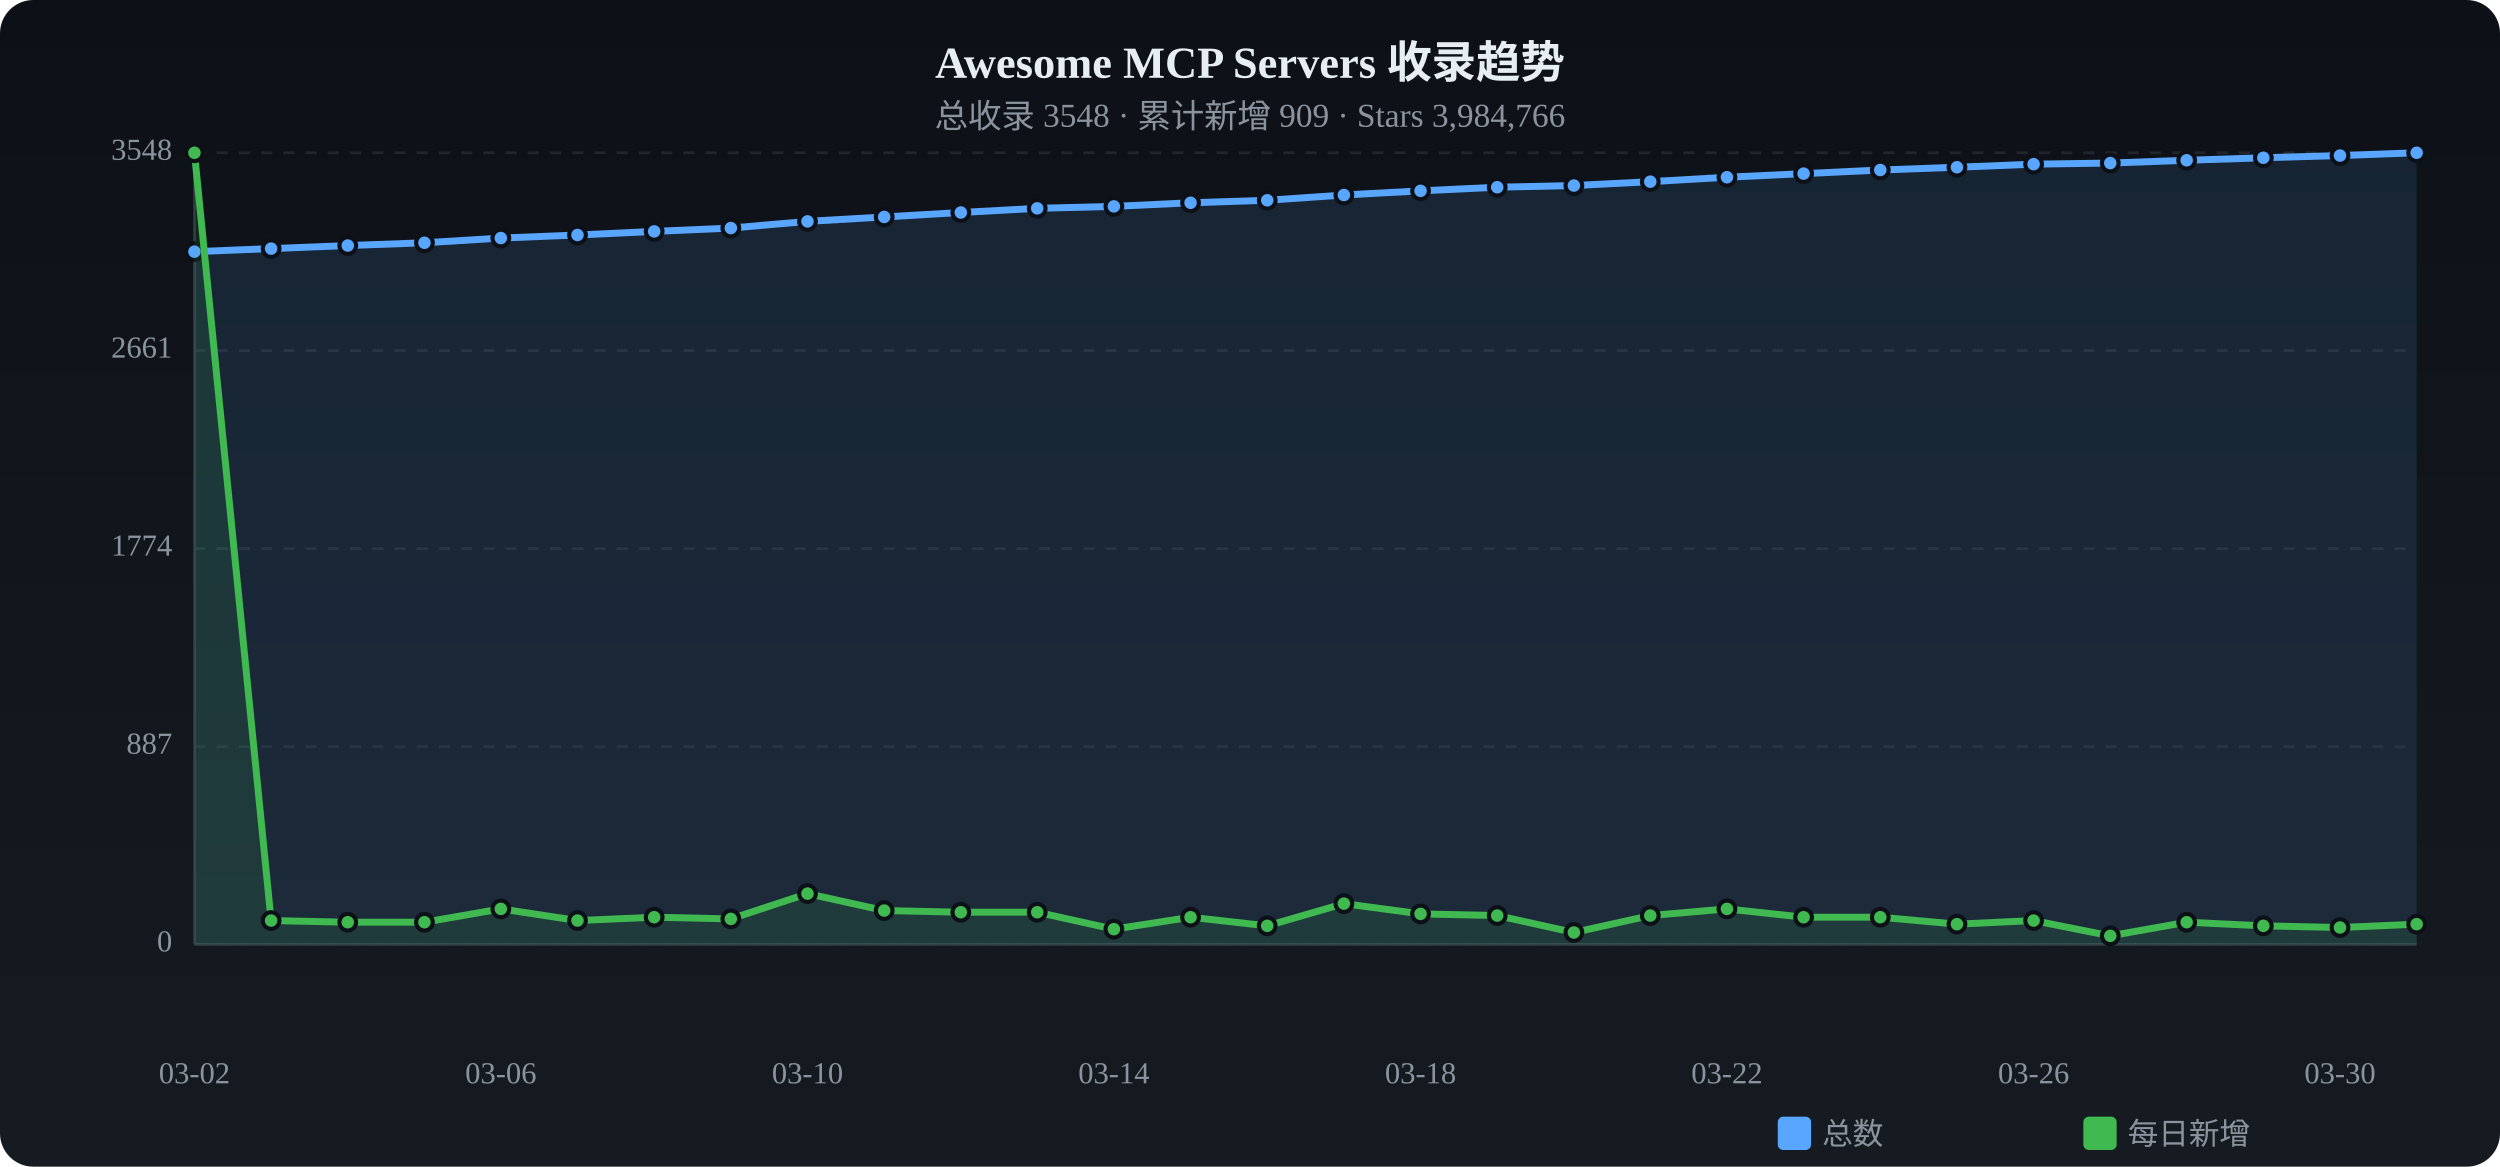
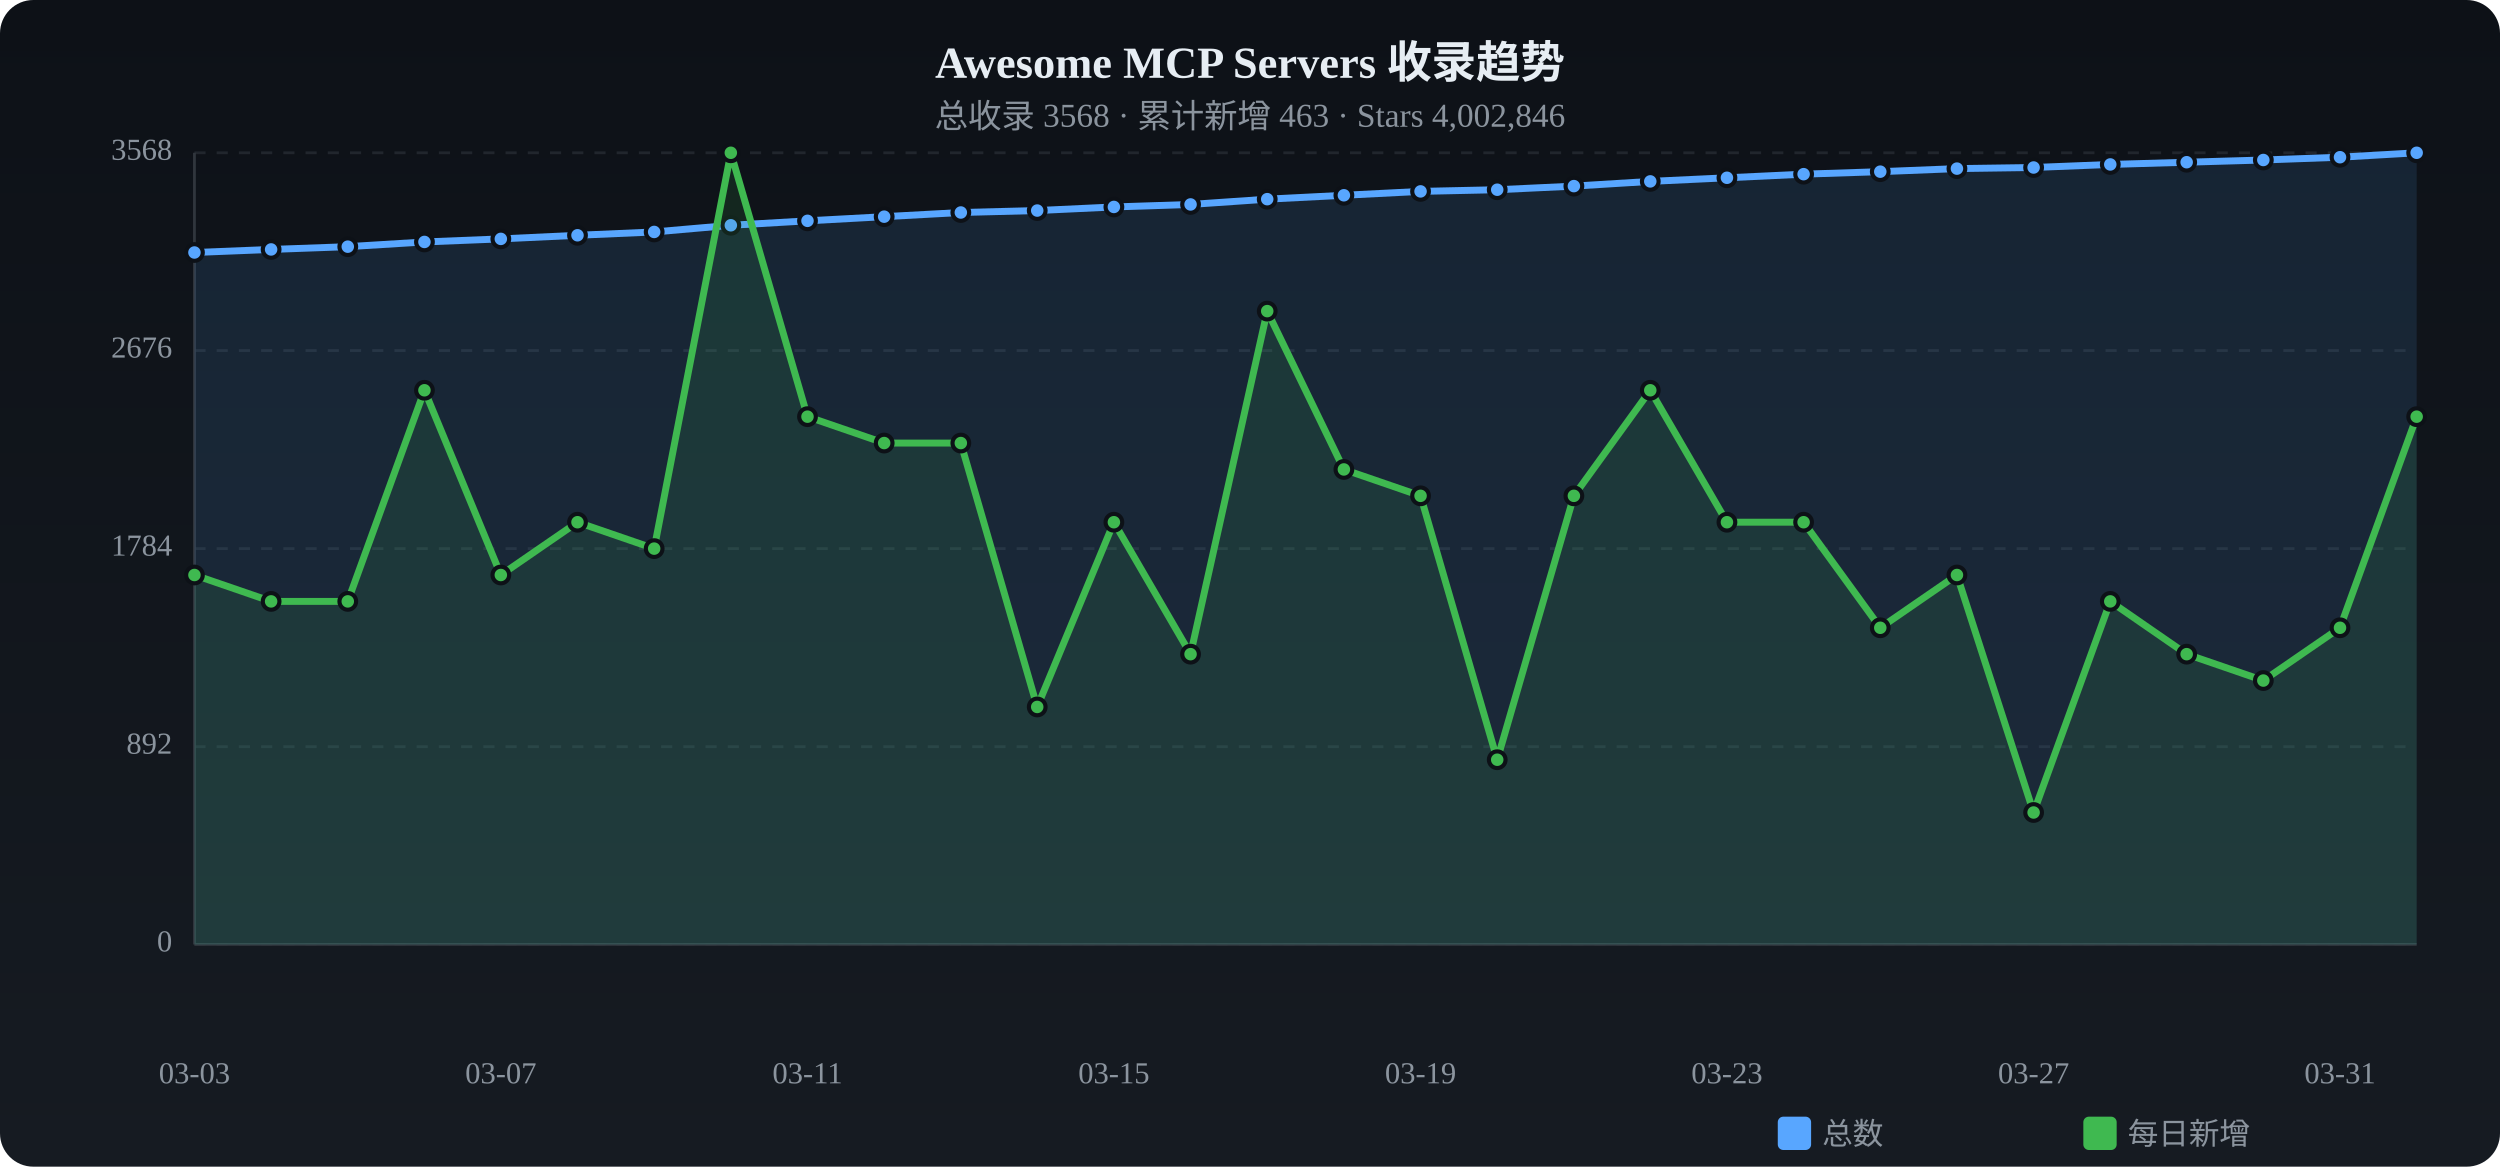
<svg xmlns="http://www.w3.org/2000/svg" viewBox="0 0 900 420" width="900" height="420">
  <defs>
    <linearGradient id="tbg" x1="0%" y1="0%" x2="0%" y2="100%">
      <stop offset="0%" stop-color="#0d1117" />
      <stop offset="100%" stop-color="#161b22" />
    </linearGradient>
  </defs>
  <rect width="900" height="420" rx="12" fill="url(#tbg)" />
  <text x="450.0" y="28" text-anchor="middle" fill="#e6edf3" font-size="16" font-weight="bold">Awesome MCP Servers 收录趋势</text>
-   <text x="450.0" y="46" text-anchor="middle" fill="#8b949e" font-size="12">总收录 3548 · 累计新增 909 · Stars 3,984,766</text>
+   <text x="450.0" y="46" text-anchor="middle" fill="#8b949e" font-size="12">总收录 3568 · 累计新增 463 · Stars 4,002,846</text>
  <text x="62" y="340.0" text-anchor="end" fill="#8b949e" font-size="11" dominant-baseline="middle">0</text>
  <line x1="70" y1="340.0" x2="870" y2="340.0" stroke="#21262d" stroke-dasharray="4 4" />
-   <text x="62" y="268.8" text-anchor="end" fill="#8b949e" font-size="11" dominant-baseline="middle">887</text>
+   <text x="62" y="268.8" text-anchor="end" fill="#8b949e" font-size="11" dominant-baseline="middle">892</text>
  <line x1="70" y1="268.8" x2="870" y2="268.8" stroke="#21262d" stroke-dasharray="4 4" />
-   <text x="62" y="197.5" text-anchor="end" fill="#8b949e" font-size="11" dominant-baseline="middle">1774</text>
+   <text x="62" y="197.5" text-anchor="end" fill="#8b949e" font-size="11" dominant-baseline="middle">1784</text>
  <line x1="70" y1="197.5" x2="870" y2="197.5" stroke="#21262d" stroke-dasharray="4 4" />
-   <text x="62" y="126.2" text-anchor="end" fill="#8b949e" font-size="11" dominant-baseline="middle">2661</text>
+   <text x="62" y="126.2" text-anchor="end" fill="#8b949e" font-size="11" dominant-baseline="middle">2676</text>
  <line x1="70" y1="126.2" x2="870" y2="126.2" stroke="#21262d" stroke-dasharray="4 4" />
-   <text x="62" y="55.0" text-anchor="end" fill="#8b949e" font-size="11" dominant-baseline="middle">3548</text>
+   <text x="62" y="55.0" text-anchor="end" fill="#8b949e" font-size="11" dominant-baseline="middle">3568</text>
  <line x1="70" y1="55.0" x2="870" y2="55.0" stroke="#21262d" stroke-dasharray="4 4" />
  <line x1="70" y1="55" x2="70" y2="340" stroke="#30363d" />
  <line x1="70" y1="340" x2="870" y2="340" stroke="#30363d" />
-   <path d="M70.0,90.6 L97.6,89.5 L125.2,88.4 L152.8,87.4 L180.3,85.7 L207.9,84.6 L235.5,83.3 L263.1,82.1 L290.7,79.7 L318.3,78.1 L345.9,76.5 L373.4,75.0 L401.0,74.3 L428.6,73.0 L456.2,72.1 L483.8,70.2 L511.4,68.7 L539.0,67.4 L566.6,66.8 L594.1,65.4 L621.7,63.8 L649.3,62.5 L676.9,61.2 L704.5,60.2 L732.1,59.1 L759.7,58.7 L787.2,57.7 L814.8,56.8 L842.4,56.0 L870.0,55.0 L870.0,340 L70.0,340 Z" fill="#58a6ff" opacity="0.12" />
-   <polyline points="70.0,90.6 97.6,89.5 125.2,88.4 152.8,87.4 180.3,85.7 207.9,84.6 235.5,83.3 263.1,82.1 290.7,79.7 318.3,78.1 345.9,76.5 373.4,75.0 401.0,74.3 428.6,73.0 456.2,72.1 483.8,70.2 511.4,68.7 539.0,67.4 566.6,66.8 594.1,65.4 621.7,63.8 649.3,62.5 676.9,61.2 704.5,60.2 732.1,59.1 759.7,58.7 787.2,57.7 814.8,56.8 842.4,56.0 870.0,55.0" fill="none" stroke="#58a6ff" stroke-width="2.5" stroke-linecap="round" stroke-linejoin="round" />
-   <circle cx="70.0" cy="90.6" r="3" fill="#58a6ff" stroke="#0d1117" stroke-width="1.5" />
-   <circle cx="97.6" cy="89.5" r="3" fill="#58a6ff" stroke="#0d1117" stroke-width="1.5" />
-   <circle cx="125.2" cy="88.4" r="3" fill="#58a6ff" stroke="#0d1117" stroke-width="1.5" />
-   <circle cx="152.8" cy="87.4" r="3" fill="#58a6ff" stroke="#0d1117" stroke-width="1.5" />
-   <circle cx="180.3" cy="85.7" r="3" fill="#58a6ff" stroke="#0d1117" stroke-width="1.5" />
-   <circle cx="207.9" cy="84.6" r="3" fill="#58a6ff" stroke="#0d1117" stroke-width="1.5" />
-   <circle cx="235.5" cy="83.3" r="3" fill="#58a6ff" stroke="#0d1117" stroke-width="1.5" />
-   <circle cx="263.1" cy="82.1" r="3" fill="#58a6ff" stroke="#0d1117" stroke-width="1.5" />
-   <circle cx="290.7" cy="79.7" r="3" fill="#58a6ff" stroke="#0d1117" stroke-width="1.5" />
-   <circle cx="318.3" cy="78.1" r="3" fill="#58a6ff" stroke="#0d1117" stroke-width="1.5" />
+   <path d="M70.0,90.9 L97.6,89.8 L125.2,88.8 L152.8,87.1 L180.3,86.0 L207.9,84.7 L235.5,83.5 L263.1,81.1 L290.7,79.5 L318.3,78.0 L345.9,76.5 L373.4,75.8 L401.0,74.5 L428.6,73.6 L456.2,71.7 L483.8,70.3 L511.4,68.9 L539.0,68.3 L566.6,67.0 L594.1,65.3 L621.7,64.0 L649.3,62.7 L676.9,61.8 L704.5,60.7 L732.1,60.3 L759.7,59.2 L787.2,58.4 L814.8,57.6 L842.4,56.6 L870.0,55.0 L870.0,340 L70.0,340 Z" fill="#58a6ff" opacity="0.12" />
+   <polyline points="70.0,90.9 97.6,89.8 125.2,88.8 152.8,87.1 180.3,86.0 207.9,84.7 235.5,83.5 263.1,81.1 290.7,79.5 318.3,78.0 345.9,76.5 373.4,75.8 401.0,74.5 428.6,73.6 456.2,71.7 483.8,70.3 511.4,68.9 539.0,68.3 566.6,67.0 594.1,65.3 621.7,64.0 649.3,62.7 676.9,61.8 704.5,60.7 732.1,60.3 759.7,59.2 787.2,58.4 814.8,57.6 842.4,56.6 870.0,55.0" fill="none" stroke="#58a6ff" stroke-width="2.5" stroke-linecap="round" stroke-linejoin="round" />
+   <circle cx="70.0" cy="90.9" r="3" fill="#58a6ff" stroke="#0d1117" stroke-width="1.5" />
+   <circle cx="97.6" cy="89.8" r="3" fill="#58a6ff" stroke="#0d1117" stroke-width="1.5" />
+   <circle cx="125.2" cy="88.8" r="3" fill="#58a6ff" stroke="#0d1117" stroke-width="1.5" />
+   <circle cx="152.8" cy="87.1" r="3" fill="#58a6ff" stroke="#0d1117" stroke-width="1.5" />
+   <circle cx="180.3" cy="86.0" r="3" fill="#58a6ff" stroke="#0d1117" stroke-width="1.5" />
+   <circle cx="207.9" cy="84.7" r="3" fill="#58a6ff" stroke="#0d1117" stroke-width="1.5" />
+   <circle cx="235.5" cy="83.5" r="3" fill="#58a6ff" stroke="#0d1117" stroke-width="1.5" />
+   <circle cx="263.1" cy="81.1" r="3" fill="#58a6ff" stroke="#0d1117" stroke-width="1.5" />
+   <circle cx="290.7" cy="79.5" r="3" fill="#58a6ff" stroke="#0d1117" stroke-width="1.5" />
+   <circle cx="318.3" cy="78.0" r="3" fill="#58a6ff" stroke="#0d1117" stroke-width="1.5" />
  <circle cx="345.9" cy="76.5" r="3" fill="#58a6ff" stroke="#0d1117" stroke-width="1.5" />
-   <circle cx="373.4" cy="75.0" r="3" fill="#58a6ff" stroke="#0d1117" stroke-width="1.5" />
-   <circle cx="401.0" cy="74.3" r="3" fill="#58a6ff" stroke="#0d1117" stroke-width="1.5" />
-   <circle cx="428.6" cy="73.0" r="3" fill="#58a6ff" stroke="#0d1117" stroke-width="1.5" />
-   <circle cx="456.2" cy="72.1" r="3" fill="#58a6ff" stroke="#0d1117" stroke-width="1.5" />
-   <circle cx="483.8" cy="70.2" r="3" fill="#58a6ff" stroke="#0d1117" stroke-width="1.5" />
-   <circle cx="511.4" cy="68.7" r="3" fill="#58a6ff" stroke="#0d1117" stroke-width="1.5" />
-   <circle cx="539.0" cy="67.4" r="3" fill="#58a6ff" stroke="#0d1117" stroke-width="1.5" />
-   <circle cx="566.6" cy="66.8" r="3" fill="#58a6ff" stroke="#0d1117" stroke-width="1.5" />
-   <circle cx="594.1" cy="65.4" r="3" fill="#58a6ff" stroke="#0d1117" stroke-width="1.5" />
-   <circle cx="621.7" cy="63.8" r="3" fill="#58a6ff" stroke="#0d1117" stroke-width="1.5" />
-   <circle cx="649.3" cy="62.5" r="3" fill="#58a6ff" stroke="#0d1117" stroke-width="1.5" />
-   <circle cx="676.9" cy="61.2" r="3" fill="#58a6ff" stroke="#0d1117" stroke-width="1.5" />
-   <circle cx="704.5" cy="60.2" r="3" fill="#58a6ff" stroke="#0d1117" stroke-width="1.5" />
-   <circle cx="732.1" cy="59.1" r="3" fill="#58a6ff" stroke="#0d1117" stroke-width="1.5" />
-   <circle cx="759.7" cy="58.7" r="3" fill="#58a6ff" stroke="#0d1117" stroke-width="1.5" />
-   <circle cx="787.2" cy="57.7" r="3" fill="#58a6ff" stroke="#0d1117" stroke-width="1.5" />
-   <circle cx="814.8" cy="56.8" r="3" fill="#58a6ff" stroke="#0d1117" stroke-width="1.5" />
-   <circle cx="842.4" cy="56.0" r="3" fill="#58a6ff" stroke="#0d1117" stroke-width="1.5" />
+   <circle cx="373.4" cy="75.8" r="3" fill="#58a6ff" stroke="#0d1117" stroke-width="1.5" />
+   <circle cx="401.0" cy="74.5" r="3" fill="#58a6ff" stroke="#0d1117" stroke-width="1.5" />
+   <circle cx="428.6" cy="73.6" r="3" fill="#58a6ff" stroke="#0d1117" stroke-width="1.5" />
+   <circle cx="456.2" cy="71.7" r="3" fill="#58a6ff" stroke="#0d1117" stroke-width="1.5" />
+   <circle cx="483.8" cy="70.3" r="3" fill="#58a6ff" stroke="#0d1117" stroke-width="1.5" />
+   <circle cx="511.4" cy="68.9" r="3" fill="#58a6ff" stroke="#0d1117" stroke-width="1.5" />
+   <circle cx="539.0" cy="68.3" r="3" fill="#58a6ff" stroke="#0d1117" stroke-width="1.5" />
+   <circle cx="566.6" cy="67.0" r="3" fill="#58a6ff" stroke="#0d1117" stroke-width="1.5" />
+   <circle cx="594.1" cy="65.3" r="3" fill="#58a6ff" stroke="#0d1117" stroke-width="1.5" />
+   <circle cx="621.7" cy="64.0" r="3" fill="#58a6ff" stroke="#0d1117" stroke-width="1.5" />
+   <circle cx="649.3" cy="62.7" r="3" fill="#58a6ff" stroke="#0d1117" stroke-width="1.5" />
+   <circle cx="676.9" cy="61.8" r="3" fill="#58a6ff" stroke="#0d1117" stroke-width="1.5" />
+   <circle cx="704.5" cy="60.7" r="3" fill="#58a6ff" stroke="#0d1117" stroke-width="1.5" />
+   <circle cx="732.1" cy="60.3" r="3" fill="#58a6ff" stroke="#0d1117" stroke-width="1.5" />
+   <circle cx="759.7" cy="59.2" r="3" fill="#58a6ff" stroke="#0d1117" stroke-width="1.5" />
+   <circle cx="787.2" cy="58.4" r="3" fill="#58a6ff" stroke="#0d1117" stroke-width="1.5" />
+   <circle cx="814.8" cy="57.6" r="3" fill="#58a6ff" stroke="#0d1117" stroke-width="1.5" />
+   <circle cx="842.4" cy="56.6" r="3" fill="#58a6ff" stroke="#0d1117" stroke-width="1.5" />
  <circle cx="870.0" cy="55.0" r="3" fill="#58a6ff" stroke="#0d1117" stroke-width="1.5" />
-   <path d="M70.0,55.0 L97.6,331.4 L125.2,332.0 L152.8,332.0 L180.3,327.2 L207.9,331.4 L235.5,330.2 L263.1,330.8 L290.7,321.7 L318.3,327.8 L345.9,328.4 L373.4,328.4 L401.0,334.5 L428.6,330.2 L456.2,333.3 L483.8,325.3 L511.4,329.0 L539.0,329.6 L566.6,335.7 L594.1,329.6 L621.7,327.2 L649.3,330.2 L676.9,330.2 L704.5,332.7 L732.1,331.4 L759.7,336.9 L787.2,332.0 L814.8,333.3 L842.4,333.9 L870.0,332.7 L870.0,340 L70.0,340 Z" fill="#3fb950" opacity="0.12" />
-   <polyline points="70.0,55.0 97.6,331.4 125.2,332.0 152.8,332.0 180.3,327.2 207.9,331.4 235.5,330.2 263.1,330.8 290.7,321.7 318.3,327.8 345.9,328.4 373.4,328.4 401.0,334.5 428.6,330.2 456.2,333.3 483.8,325.3 511.4,329.0 539.0,329.6 566.6,335.7 594.1,329.6 621.7,327.2 649.3,330.2 676.9,330.2 704.5,332.7 732.1,331.4 759.7,336.9 787.2,332.0 814.8,333.3 842.4,333.9 870.0,332.7" fill="none" stroke="#3fb950" stroke-width="2.5" stroke-linecap="round" stroke-linejoin="round" />
-   <circle cx="70.0" cy="55.0" r="3" fill="#3fb950" stroke="#0d1117" stroke-width="1.5" />
-   <circle cx="97.6" cy="331.4" r="3" fill="#3fb950" stroke="#0d1117" stroke-width="1.5" />
-   <circle cx="125.2" cy="332.0" r="3" fill="#3fb950" stroke="#0d1117" stroke-width="1.5" />
-   <circle cx="152.8" cy="332.0" r="3" fill="#3fb950" stroke="#0d1117" stroke-width="1.5" />
-   <circle cx="180.3" cy="327.2" r="3" fill="#3fb950" stroke="#0d1117" stroke-width="1.5" />
-   <circle cx="207.9" cy="331.4" r="3" fill="#3fb950" stroke="#0d1117" stroke-width="1.5" />
-   <circle cx="235.5" cy="330.2" r="3" fill="#3fb950" stroke="#0d1117" stroke-width="1.5" />
-   <circle cx="263.1" cy="330.8" r="3" fill="#3fb950" stroke="#0d1117" stroke-width="1.5" />
-   <circle cx="290.7" cy="321.7" r="3" fill="#3fb950" stroke="#0d1117" stroke-width="1.5" />
-   <circle cx="318.3" cy="327.8" r="3" fill="#3fb950" stroke="#0d1117" stroke-width="1.5" />
-   <circle cx="345.9" cy="328.4" r="3" fill="#3fb950" stroke="#0d1117" stroke-width="1.5" />
-   <circle cx="373.4" cy="328.4" r="3" fill="#3fb950" stroke="#0d1117" stroke-width="1.5" />
-   <circle cx="401.0" cy="334.5" r="3" fill="#3fb950" stroke="#0d1117" stroke-width="1.5" />
-   <circle cx="428.6" cy="330.2" r="3" fill="#3fb950" stroke="#0d1117" stroke-width="1.5" />
-   <circle cx="456.2" cy="333.3" r="3" fill="#3fb950" stroke="#0d1117" stroke-width="1.5" />
-   <circle cx="483.8" cy="325.3" r="3" fill="#3fb950" stroke="#0d1117" stroke-width="1.5" />
-   <circle cx="511.4" cy="329.0" r="3" fill="#3fb950" stroke="#0d1117" stroke-width="1.5" />
-   <circle cx="539.0" cy="329.6" r="3" fill="#3fb950" stroke="#0d1117" stroke-width="1.5" />
-   <circle cx="566.6" cy="335.7" r="3" fill="#3fb950" stroke="#0d1117" stroke-width="1.5" />
-   <circle cx="594.1" cy="329.6" r="3" fill="#3fb950" stroke="#0d1117" stroke-width="1.5" />
-   <circle cx="621.7" cy="327.2" r="3" fill="#3fb950" stroke="#0d1117" stroke-width="1.5" />
-   <circle cx="649.3" cy="330.2" r="3" fill="#3fb950" stroke="#0d1117" stroke-width="1.5" />
-   <circle cx="676.9" cy="330.2" r="3" fill="#3fb950" stroke="#0d1117" stroke-width="1.5" />
-   <circle cx="704.5" cy="332.7" r="3" fill="#3fb950" stroke="#0d1117" stroke-width="1.5" />
-   <circle cx="732.1" cy="331.4" r="3" fill="#3fb950" stroke="#0d1117" stroke-width="1.5" />
-   <circle cx="759.7" cy="336.9" r="3" fill="#3fb950" stroke="#0d1117" stroke-width="1.5" />
-   <circle cx="787.2" cy="332.0" r="3" fill="#3fb950" stroke="#0d1117" stroke-width="1.5" />
-   <circle cx="814.8" cy="333.3" r="3" fill="#3fb950" stroke="#0d1117" stroke-width="1.5" />
-   <circle cx="842.4" cy="333.9" r="3" fill="#3fb950" stroke="#0d1117" stroke-width="1.5" />
-   <circle cx="870.0" cy="332.7" r="3" fill="#3fb950" stroke="#0d1117" stroke-width="1.5" />
-   <text x="70.0" y="390" text-anchor="middle" fill="#8b949e" font-size="11">03-02</text>
-   <text x="180.3" y="390" text-anchor="middle" fill="#8b949e" font-size="11">03-06</text>
-   <text x="290.7" y="390" text-anchor="middle" fill="#8b949e" font-size="11">03-10</text>
-   <text x="401.0" y="390" text-anchor="middle" fill="#8b949e" font-size="11">03-14</text>
-   <text x="511.4" y="390" text-anchor="middle" fill="#8b949e" font-size="11">03-18</text>
-   <text x="621.7" y="390" text-anchor="middle" fill="#8b949e" font-size="11">03-22</text>
-   <text x="732.1" y="390" text-anchor="middle" fill="#8b949e" font-size="11">03-26</text>
-   <text x="842.4" y="390" text-anchor="middle" fill="#8b949e" font-size="11">03-30</text>
+   <path d="M70.0,207.0 L97.6,216.5 L125.2,216.5 L152.8,140.5 L180.3,207.0 L207.9,188.0 L235.5,197.5 L263.1,55.0 L290.7,150.0 L318.3,159.5 L345.9,159.5 L373.4,254.5 L401.0,188.0 L428.6,235.5 L456.2,112.0 L483.8,169.0 L511.4,178.5 L539.0,273.5 L566.6,178.5 L594.1,140.5 L621.7,188.0 L649.3,188.0 L676.9,226.0 L704.5,207.0 L732.1,292.5 L759.7,216.5 L787.2,235.5 L814.8,245.0 L842.4,226.0 L870.0,150.0 L870.0,340 L70.0,340 Z" fill="#3fb950" opacity="0.12" />
+   <polyline points="70.0,207.0 97.6,216.5 125.2,216.5 152.8,140.5 180.3,207.0 207.9,188.0 235.5,197.5 263.1,55.0 290.7,150.0 318.3,159.5 345.9,159.5 373.4,254.5 401.0,188.0 428.6,235.5 456.2,112.0 483.8,169.0 511.4,178.5 539.0,273.5 566.6,178.5 594.1,140.5 621.7,188.0 649.3,188.0 676.9,226.0 704.5,207.0 732.1,292.5 759.7,216.5 787.2,235.5 814.8,245.0 842.4,226.0 870.0,150.0" fill="none" stroke="#3fb950" stroke-width="2.5" stroke-linecap="round" stroke-linejoin="round" />
+   <circle cx="70.0" cy="207.0" r="3" fill="#3fb950" stroke="#0d1117" stroke-width="1.5" />
+   <circle cx="97.6" cy="216.5" r="3" fill="#3fb950" stroke="#0d1117" stroke-width="1.5" />
+   <circle cx="125.2" cy="216.5" r="3" fill="#3fb950" stroke="#0d1117" stroke-width="1.5" />
+   <circle cx="152.8" cy="140.5" r="3" fill="#3fb950" stroke="#0d1117" stroke-width="1.5" />
+   <circle cx="180.3" cy="207.0" r="3" fill="#3fb950" stroke="#0d1117" stroke-width="1.5" />
+   <circle cx="207.9" cy="188.0" r="3" fill="#3fb950" stroke="#0d1117" stroke-width="1.5" />
+   <circle cx="235.5" cy="197.5" r="3" fill="#3fb950" stroke="#0d1117" stroke-width="1.5" />
+   <circle cx="263.1" cy="55.0" r="3" fill="#3fb950" stroke="#0d1117" stroke-width="1.5" />
+   <circle cx="290.7" cy="150.0" r="3" fill="#3fb950" stroke="#0d1117" stroke-width="1.5" />
+   <circle cx="318.3" cy="159.5" r="3" fill="#3fb950" stroke="#0d1117" stroke-width="1.5" />
+   <circle cx="345.9" cy="159.5" r="3" fill="#3fb950" stroke="#0d1117" stroke-width="1.5" />
+   <circle cx="373.4" cy="254.5" r="3" fill="#3fb950" stroke="#0d1117" stroke-width="1.5" />
+   <circle cx="401.0" cy="188.0" r="3" fill="#3fb950" stroke="#0d1117" stroke-width="1.5" />
+   <circle cx="428.6" cy="235.5" r="3" fill="#3fb950" stroke="#0d1117" stroke-width="1.5" />
+   <circle cx="456.2" cy="112.0" r="3" fill="#3fb950" stroke="#0d1117" stroke-width="1.5" />
+   <circle cx="483.8" cy="169.0" r="3" fill="#3fb950" stroke="#0d1117" stroke-width="1.5" />
+   <circle cx="511.4" cy="178.5" r="3" fill="#3fb950" stroke="#0d1117" stroke-width="1.5" />
+   <circle cx="539.0" cy="273.5" r="3" fill="#3fb950" stroke="#0d1117" stroke-width="1.5" />
+   <circle cx="566.6" cy="178.5" r="3" fill="#3fb950" stroke="#0d1117" stroke-width="1.5" />
+   <circle cx="594.1" cy="140.5" r="3" fill="#3fb950" stroke="#0d1117" stroke-width="1.5" />
+   <circle cx="621.7" cy="188.0" r="3" fill="#3fb950" stroke="#0d1117" stroke-width="1.5" />
+   <circle cx="649.3" cy="188.0" r="3" fill="#3fb950" stroke="#0d1117" stroke-width="1.5" />
+   <circle cx="676.9" cy="226.0" r="3" fill="#3fb950" stroke="#0d1117" stroke-width="1.5" />
+   <circle cx="704.5" cy="207.0" r="3" fill="#3fb950" stroke="#0d1117" stroke-width="1.5" />
+   <circle cx="732.1" cy="292.5" r="3" fill="#3fb950" stroke="#0d1117" stroke-width="1.5" />
+   <circle cx="759.7" cy="216.5" r="3" fill="#3fb950" stroke="#0d1117" stroke-width="1.5" />
+   <circle cx="787.2" cy="235.5" r="3" fill="#3fb950" stroke="#0d1117" stroke-width="1.5" />
+   <circle cx="814.8" cy="245.0" r="3" fill="#3fb950" stroke="#0d1117" stroke-width="1.5" />
+   <circle cx="842.4" cy="226.0" r="3" fill="#3fb950" stroke="#0d1117" stroke-width="1.5" />
+   <circle cx="870.0" cy="150.0" r="3" fill="#3fb950" stroke="#0d1117" stroke-width="1.5" />
+   <text x="70.0" y="390" text-anchor="middle" fill="#8b949e" font-size="11">03-03</text>
+   <text x="180.3" y="390" text-anchor="middle" fill="#8b949e" font-size="11">03-07</text>
+   <text x="290.7" y="390" text-anchor="middle" fill="#8b949e" font-size="11">03-11</text>
+   <text x="401.0" y="390" text-anchor="middle" fill="#8b949e" font-size="11">03-15</text>
+   <text x="511.4" y="390" text-anchor="middle" fill="#8b949e" font-size="11">03-19</text>
+   <text x="621.7" y="390" text-anchor="middle" fill="#8b949e" font-size="11">03-23</text>
+   <text x="732.1" y="390" text-anchor="middle" fill="#8b949e" font-size="11">03-27</text>
+   <text x="842.4" y="390" text-anchor="middle" fill="#8b949e" font-size="11">03-31</text>
  <rect x="640" y="402" width="12" height="12" rx="2" fill="#58a6ff" />
  <text x="656" y="412" fill="#8b949e" font-size="11">总数</text>
  <rect x="750" y="402" width="12" height="12" rx="2" fill="#3fb950" />
  <text x="766" y="412" fill="#8b949e" font-size="11">每日新增</text>
</svg>
